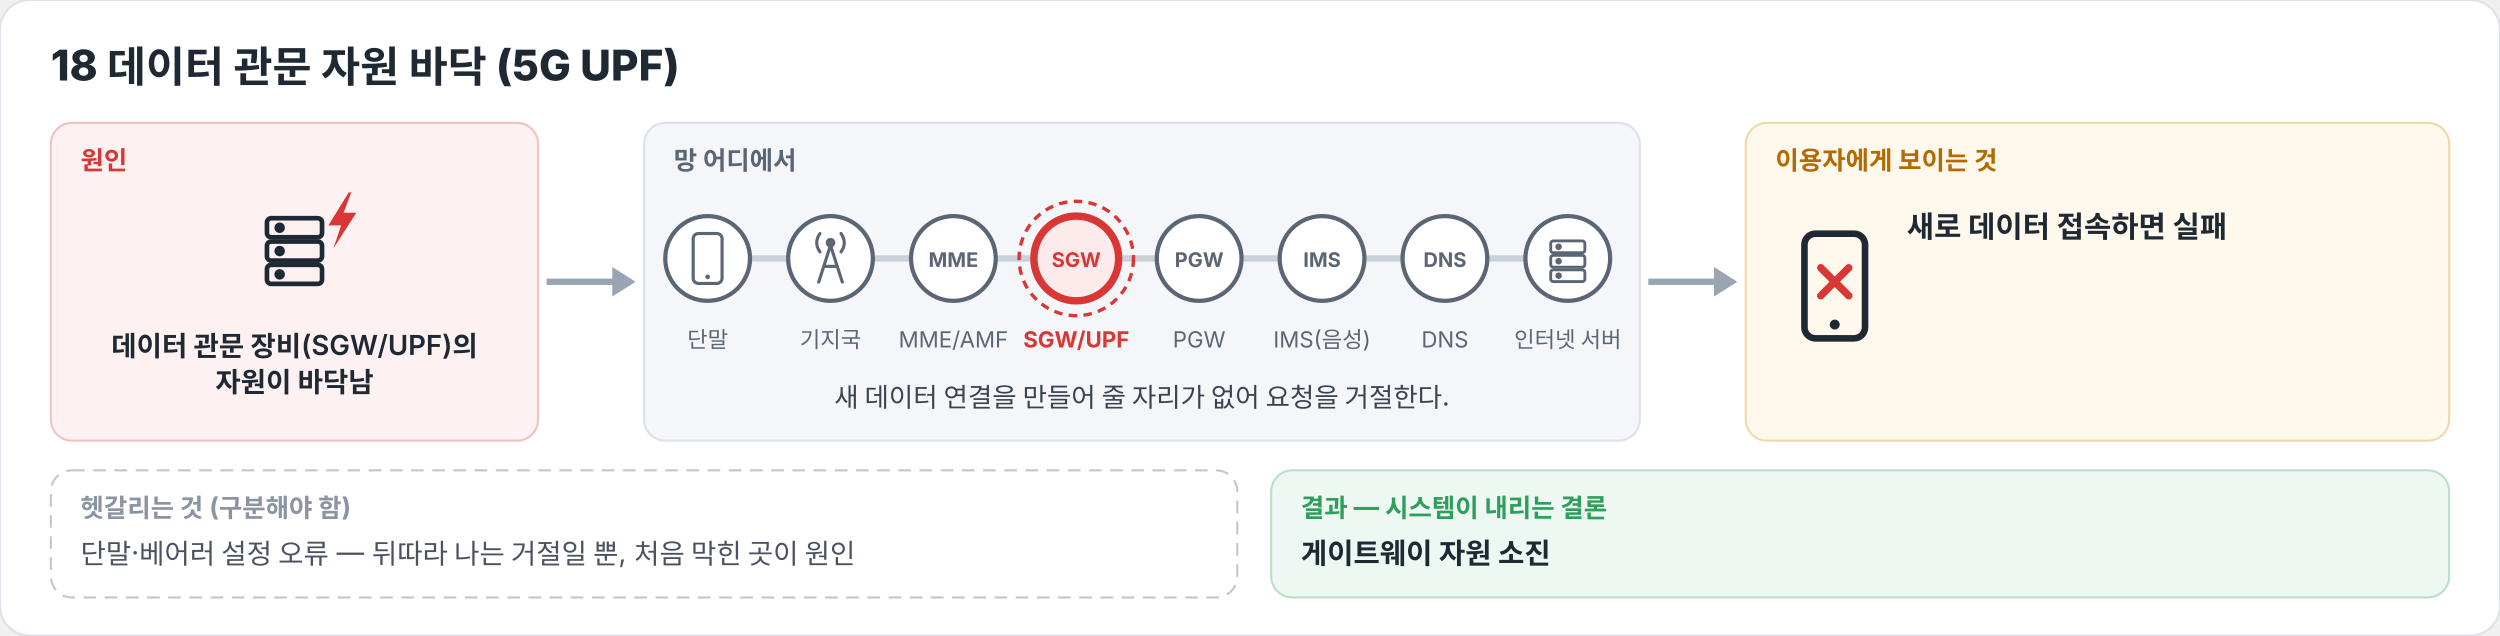
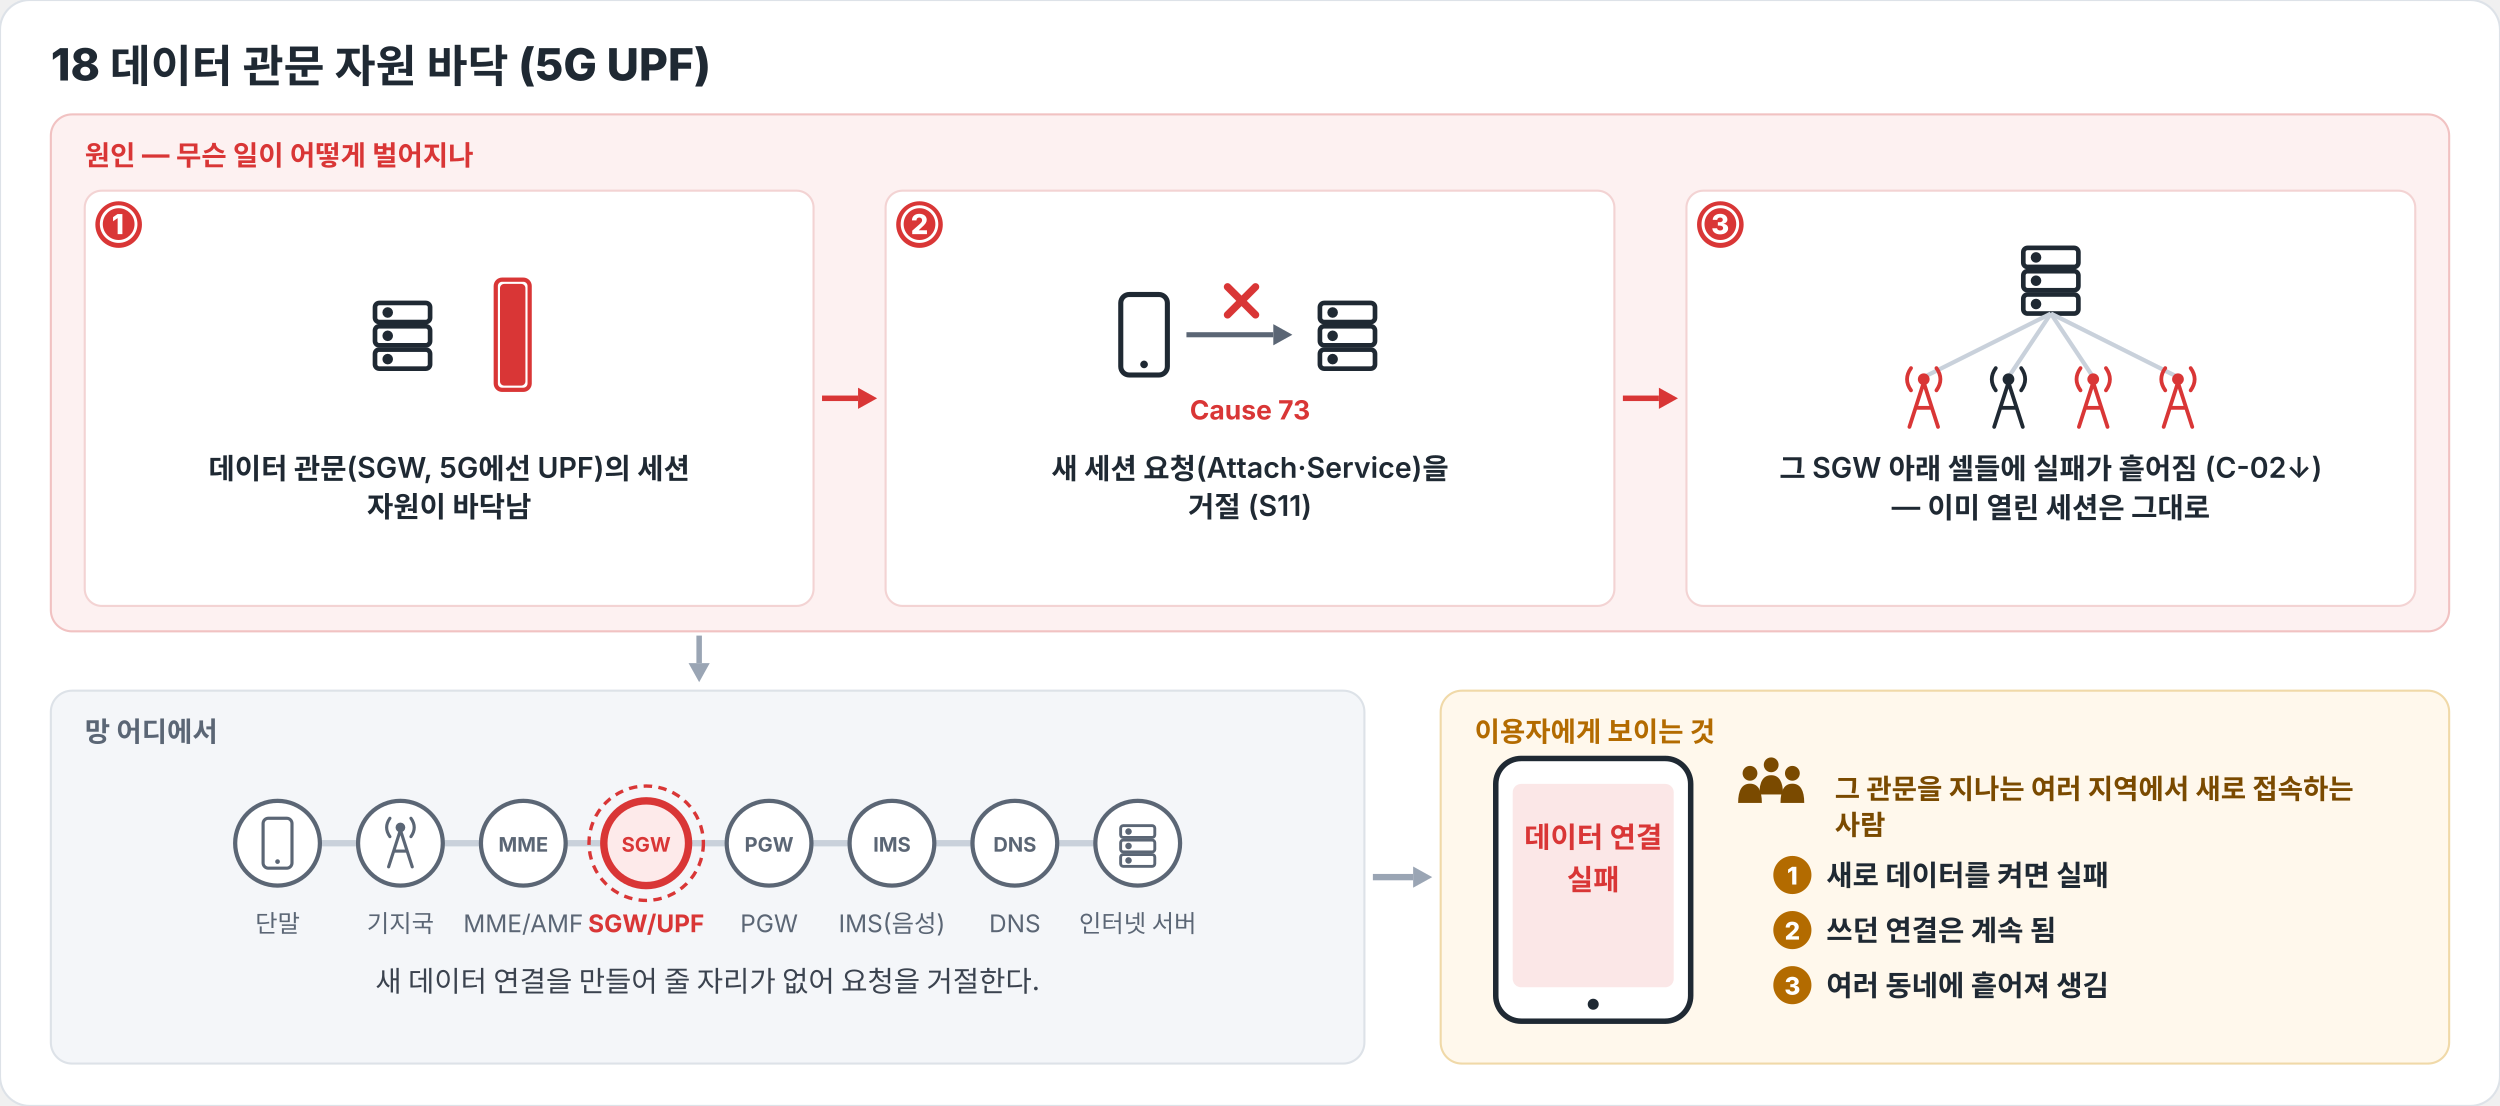
- <svg xmlns="http://www.w3.org/2000/svg" viewBox="0 0 1180 300" width="1180" height="300" font-family="-apple-system,'Apple SD Gothic Neo','Hiragino Sans',sans-serif">
-   <rect width="1180" height="300" rx="14" fill="#fff" stroke="#dde2e8" />
-   <text x="24" y="38" font-size="20" font-weight="800" fill="#1f2933">18  데이터 관문 자원 바닥 (5G UPF)</text>
-   <rect x="24" y="58" width="230" height="150" rx="10" fill="#fdf1f1" stroke="#f1c2c2" />
-   <text x="38" y="80" font-size="12" font-weight="700" fill="#d93636">원인</text>
-   <g transform="translate(139,118)" fill="none" stroke="#1f2933" stroke-width="2.2">
+ <svg xmlns="http://www.w3.org/2000/svg" viewBox="0 0 1180 522" width="1180" height="522" font-family="-apple-system,'Apple SD Gothic Neo','Hiragino Sans',sans-serif">
+   <rect width="1180" height="522" rx="14" fill="#fff" stroke="#dde2e8" />
+   <text x="24" y="38" font-size="21" font-weight="800" fill="#1f2933">18  데이터 관문 자원 바닥 (5G UPF)</text>
+   <rect x="24" y="54" width="1132" height="244" rx="10" fill="#fdf1f1" stroke="#f1c2c2" />
+   <text x="40" y="78" font-size="13" font-weight="700" fill="#d93636">원인 — 무슨 일이 어떻게 벌어지나</text>
+   <rect x="40.0" y="90" width="344.0" height="196" rx="8" fill="#fff" stroke="#f3d3d3" />
+   <circle cx="56.0" cy="106" r="11" fill="#d93636" />
+   <text x="56.0" y="110.5" font-size="13" fill="#fff" font-weight="800" text-anchor="middle">①</text>
+   <g transform="translate(190.0,158)" fill="none" stroke="#1f2933" stroke-width="2.2">
    <rect x="-13" y="-15" width="26" height="9" rx="2" />
    <circle cx="-7" cy="-10.5" r="1.4" fill="#1f2933" />
    <rect x="-13" y="-4" width="26" height="9" rx="2" />
    <circle cx="-7" cy="0.5" r="1.4" fill="#1f2933" />
    <rect x="-13" y="7" width="26" height="9" rx="2" />
    <circle cx="-7" cy="11.5" r="1.4" fill="#1f2933" />
  </g>
-   <polygon transform="translate(161,104) scale(0.6)" points="6,-22 -10,4 0,4 -6,22 12,-6 2,-6 8,-22" fill="#d93636" />
-   <text x="139" y="168" font-size="13" fill="#1f2933" font-weight="600" text-anchor="middle">데이터 관문 장비(SGW/UPF)의</text>
-   <text x="139" y="185" font-size="13" fill="#1f2933" font-weight="600" text-anchor="middle">자원이 바닥남</text>
-   <line x1="258" y1="133" x2="292" y2="133" stroke="#9aa5b4" stroke-width="3" />
-   <polygon points="300,133 289,126 289,140" fill="#9aa5b4" />
-   <rect x="304" y="58" width="470" height="150" rx="10" fill="#f4f6f9" stroke="#dde2e8" />
-   <text x="318" y="80" font-size="12" font-weight="700" fill="#5b6675">망 어디에서</text>
-   <line x1="334" y1="122" x2="740" y2="122" stroke="#c9d1db" stroke-width="3" />
-   <circle cx="334" cy="122" r="20" fill="#fff" stroke="#5b6675" stroke-width="2" />
-   <g transform="translate(334,122) scale(0.62)">
+   <rect x="234.0" y="132" width="16" height="52" rx="3" fill="#fff" stroke="#d93636" stroke-width="2" />
+   <rect x="236.0" y="134.0" width="12" height="48.0" rx="2" fill="#d93636" />
+   <text x="212.0" y="226" font-size="13.5" fill="#1f2933" font-weight="600" text-anchor="middle">데이터 관문(SGW, 5G에선 UPF)의 세션</text>
+   <text x="212.0" y="244" font-size="13.5" fill="#1f2933" font-weight="600" text-anchor="middle">자원이 바닥남</text>
+   <line x1="388.0" y1="188" x2="405.0" y2="188.0" stroke="#d93636" stroke-width="2.6" />
+   <polygon points="414.0,188 405.0,183.0 405.0,193.0" fill="#d93636" />
+   <rect x="418.0" y="90" width="344.0" height="196" rx="8" fill="#fff" stroke="#f3d3d3" />
+   <circle cx="434.0" cy="106" r="11" fill="#d93636" />
+   <text x="434.0" y="110.5" font-size="13" fill="#fff" font-weight="800" text-anchor="middle">②</text>
+   <g transform="translate(540.0,158) scale(1)">
+     <rect x="-11" y="-19" width="22" height="38" rx="4" fill="none" stroke="#1f2933" stroke-width="2.4" />
+     <circle cx="0" cy="14" r="1.8" fill="#1f2933" />
+   </g>
+   <line x1="560.0" y1="158" x2="601.0" y2="158.0" stroke="#5b6675" stroke-width="2.4" />
+   <polygon points="610.0,158 601.0,153.0 601.0,163.0" fill="#5b6675" />
+   <g transform="translate(586.0,142) scale(1.1)" stroke="#d93636" stroke-width="3.2" stroke-linecap="round">
+     <path d="M-6,-6 L6,6 M6,-6 L-6,6" />
+   </g>
+   <g transform="translate(636.0,158)" fill="none" stroke="#1f2933" stroke-width="2.2">
+     <rect x="-13" y="-15" width="26" height="9" rx="2" />
+     <circle cx="-7" cy="-10.5" r="1.4" fill="#1f2933" />
+     <rect x="-13" y="-4" width="26" height="9" rx="2" />
+     <circle cx="-7" cy="0.5" r="1.4" fill="#1f2933" />
+     <rect x="-13" y="7" width="26" height="9" rx="2" />
+     <circle cx="-7" cy="11.5" r="1.4" fill="#1f2933" />
+   </g>
+   <text x="590.0" y="198" font-size="12.5" fill="#d93636" font-weight="700" text-anchor="middle">Cause 73</text>
+   <text x="590.0" y="226" font-size="13.5" fill="#1f2933" font-weight="600" text-anchor="middle">새 세션 요청(Attach·Service)을</text>
+   <text x="590.0" y="244" font-size="13.5" fill="#1f2933" font-weight="600" text-anchor="middle">거절 (S11)</text>
+   <line x1="766.0" y1="188" x2="783.0" y2="188.0" stroke="#d93636" stroke-width="2.6" />
+   <polygon points="792.0,188 783.0,183.0 783.0,193.0" fill="#d93636" />
+   <rect x="796.0" y="90" width="344.0" height="196" rx="8" fill="#fff" stroke="#f3d3d3" />
+   <circle cx="812.0" cy="106" r="11" fill="#d93636" />
+   <text x="812.0" y="110.5" font-size="13" fill="#fff" font-weight="800" text-anchor="middle">③</text>
+   <g transform="translate(968.0,132)" fill="none" stroke="#1f2933" stroke-width="2.2">
+     <rect x="-13" y="-15" width="26" height="9" rx="2" />
+     <circle cx="-7" cy="-10.5" r="1.4" fill="#1f2933" />
+     <rect x="-13" y="-4" width="26" height="9" rx="2" />
+     <circle cx="-7" cy="0.5" r="1.4" fill="#1f2933" />
+     <rect x="-13" y="7" width="26" height="9" rx="2" />
+     <circle cx="-7" cy="11.5" r="1.4" fill="#1f2933" />
+   </g>
+   <line x1="968.0" y1="148" x2="908.0" y2="178" stroke="#c9d1db" stroke-width="2" />
+   <line x1="968.0" y1="148" x2="948.0" y2="178" stroke="#c9d1db" stroke-width="2" />
+   <line x1="968.0" y1="148" x2="988.0" y2="178" stroke="#c9d1db" stroke-width="2" />
+   <line x1="968.0" y1="148" x2="1028.0" y2="178" stroke="#c9d1db" stroke-width="2" />
+   <g transform="translate(908.0,188) scale(0.75)" stroke="#d93636" stroke-width="2.4" fill="none" stroke-linecap="round">
+     <path d="M-9,18 L0,-10 L9,18 M-5,6 L5,6" />
+     <circle cx="0" cy="-12" r="2.5" fill="#d93636" />
+     <path d="M-8,-19 Q-13,-12 -8,-5 M8,-19 Q13,-12 8,-5" />
+   </g>
+   <g transform="translate(948.0,188) scale(0.75)" stroke="#1f2933" stroke-width="2.4" fill="none" stroke-linecap="round">
+     <path d="M-9,18 L0,-10 L9,18 M-5,6 L5,6" />
+     <circle cx="0" cy="-12" r="2.5" fill="#1f2933" />
+     <path d="M-8,-19 Q-13,-12 -8,-5 M8,-19 Q13,-12 8,-5" />
+   </g>
+   <g transform="translate(988.0,188) scale(0.75)" stroke="#d93636" stroke-width="2.4" fill="none" stroke-linecap="round">
+     <path d="M-9,18 L0,-10 L9,18 M-5,6 L5,6" />
+     <circle cx="0" cy="-12" r="2.5" fill="#d93636" />
+     <path d="M-8,-19 Q-13,-12 -8,-5 M8,-19 Q13,-12 8,-5" />
+   </g>
+   <g transform="translate(1028.0,188) scale(0.75)" stroke="#d93636" stroke-width="2.4" fill="none" stroke-linecap="round">
+     <path d="M-9,18 L0,-10 L9,18 M-5,6 L5,6" />
+     <circle cx="0" cy="-12" r="2.5" fill="#d93636" />
+     <path d="M-8,-19 Q-13,-12 -8,-5 M8,-19 Q13,-12 8,-5" />
+   </g>
+   <text x="968.0" y="226" font-size="13.5" fill="#1f2933" font-weight="600" text-anchor="middle">그 SGW 아래 셀들에 실패가 흩어짐 (C-02↓)</text>
+   <text x="968.0" y="244" font-size="13.5" fill="#1f2933" font-weight="600" text-anchor="middle">— 이미 열린 세션은 그대로</text>
+   <line x1="330" y1="300" x2="330.0" y2="313.0" stroke="#9aa5b4" stroke-width="2.6" />
+   <polygon points="330,322 335.0,313.0 325.0,313.0" fill="#9aa5b4" />
+   <rect x="24" y="326" width="620" height="176" rx="10" fill="#f4f6f9" stroke="#dde2e8" />
+   <text x="40" y="350" font-size="13" font-weight="700" fill="#5b6675">망 어디에서</text>
+   <line x1="131" y1="398" x2="537" y2="398" stroke="#c9d1db" stroke-width="3" />
+   <circle cx="131" cy="398" r="20" fill="#fff" stroke="#5b6675" stroke-width="2" />
+   <g transform="translate(131,398) scale(0.62)">
    <rect x="-11" y="-19" width="22" height="38" rx="4" fill="none" stroke="#5b6675" stroke-width="2.4" />
    <circle cx="0" cy="14" r="1.8" fill="#5b6675" />
  </g>
-   <text x="334" y="164" text-anchor="middle" font-size="10.5" fill="#5b6675" font-weight="400">단말</text>
-   <circle cx="392" cy="122" r="20" fill="#fff" stroke="#5b6675" stroke-width="2" />
-   <g transform="translate(392,122) scale(0.62)" stroke="#5b6675" stroke-width="2.4" fill="none" stroke-linecap="round">
+   <text x="131" y="440" text-anchor="middle" font-size="11.5" fill="#5b6675" font-weight="400">단말</text>
+   <circle cx="189" cy="398" r="20" fill="#fff" stroke="#5b6675" stroke-width="2" />
+   <g transform="translate(189,398) scale(0.62)" stroke="#5b6675" stroke-width="2.4" fill="none" stroke-linecap="round">
    <path d="M-9,18 L0,-10 L9,18 M-5,6 L5,6" />
    <circle cx="0" cy="-12" r="2.5" fill="#5b6675" />
    <path d="M-8,-19 Q-13,-12 -8,-5 M8,-19 Q13,-12 8,-5" />
  </g>
-   <text x="392" y="164" text-anchor="middle" font-size="10.5" fill="#5b6675" font-weight="400">기지국</text>
-   <circle cx="450" cy="122" r="20" fill="#fff" stroke="#5b6675" stroke-width="2" />
-   <text x="450" y="126" text-anchor="middle" font-size="9.5" font-weight="700" fill="#5b6675">MME</text>
-   <text x="450" y="164" text-anchor="middle" font-size="10.5" fill="#5b6675" font-weight="400">MME/AMF</text>
-   <circle cx="508" cy="122" r="20" fill="#fdeaea" stroke="#d93636" stroke-width="3.5" />
-   <text x="508" y="126" text-anchor="middle" font-size="9.5" font-weight="700" fill="#d93636">SGW</text>
-   <text x="508" y="164" text-anchor="middle" font-size="10.5" fill="#d93636" font-weight="700">SGW/UPF</text>
-   <circle cx="508" cy="122" r="27" fill="none" stroke="#d93636" stroke-width="1.6" stroke-dasharray="4 3" />
-   <circle cx="566" cy="122" r="20" fill="#fff" stroke="#5b6675" stroke-width="2" />
-   <text x="566" y="126" text-anchor="middle" font-size="9.5" font-weight="700" fill="#5b6675">PGW</text>
-   <text x="566" y="164" text-anchor="middle" font-size="10.5" fill="#5b6675" font-weight="400">PGW</text>
-   <circle cx="624" cy="122" r="20" fill="#fff" stroke="#5b6675" stroke-width="2" />
-   <text x="624" y="126" text-anchor="middle" font-size="9.5" font-weight="700" fill="#5b6675">IMS</text>
-   <text x="624" y="164" text-anchor="middle" font-size="10.5" fill="#5b6675" font-weight="400">IMS(음성)</text>
-   <circle cx="682" cy="122" r="20" fill="#fff" stroke="#5b6675" stroke-width="2" />
-   <text x="682" y="126" text-anchor="middle" font-size="9.5" font-weight="700" fill="#5b6675">DNS</text>
-   <text x="682" y="164" text-anchor="middle" font-size="10.5" fill="#5b6675" font-weight="400">DNS</text>
-   <circle cx="740" cy="122" r="20" fill="#fff" stroke="#5b6675" stroke-width="2" />
-   <g transform="translate(740,123) scale(.62)" fill="none" stroke="#5b6675" stroke-width="2.2">
+   <text x="189" y="440" text-anchor="middle" font-size="11.5" fill="#5b6675" font-weight="400">기지국</text>
+   <circle cx="247" cy="398" r="20" fill="#fff" stroke="#5b6675" stroke-width="2" />
+   <text x="247" y="402" text-anchor="middle" font-size="9.5" font-weight="700" fill="#5b6675">MME</text>
+   <text x="247" y="440" text-anchor="middle" font-size="11.5" fill="#5b6675" font-weight="400">MME/AMF</text>
+   <circle cx="305" cy="398" r="20" fill="#fdeaea" stroke="#d93636" stroke-width="3.5" />
+   <text x="305" y="402" text-anchor="middle" font-size="9.5" font-weight="700" fill="#d93636">SGW</text>
+   <text x="305" y="440" text-anchor="middle" font-size="11.5" fill="#d93636" font-weight="700">SGW/UPF</text>
+   <circle cx="305" cy="398" r="27" fill="none" stroke="#d93636" stroke-width="1.6" stroke-dasharray="4 3" />
+   <circle cx="363" cy="398" r="20" fill="#fff" stroke="#5b6675" stroke-width="2" />
+   <text x="363" y="402" text-anchor="middle" font-size="9.5" font-weight="700" fill="#5b6675">PGW</text>
+   <text x="363" y="440" text-anchor="middle" font-size="11.5" fill="#5b6675" font-weight="400">PGW</text>
+   <circle cx="421" cy="398" r="20" fill="#fff" stroke="#5b6675" stroke-width="2" />
+   <text x="421" y="402" text-anchor="middle" font-size="9.5" font-weight="700" fill="#5b6675">IMS</text>
+   <text x="421" y="440" text-anchor="middle" font-size="11.5" fill="#5b6675" font-weight="400">IMS(음성)</text>
+   <circle cx="479" cy="398" r="20" fill="#fff" stroke="#5b6675" stroke-width="2" />
+   <text x="479" y="402" text-anchor="middle" font-size="9.5" font-weight="700" fill="#5b6675">DNS</text>
+   <text x="479" y="440" text-anchor="middle" font-size="11.5" fill="#5b6675" font-weight="400">DNS</text>
+   <circle cx="537" cy="398" r="20" fill="#fff" stroke="#5b6675" stroke-width="2" />
+   <g transform="translate(537,399) scale(.62)" fill="none" stroke="#5b6675" stroke-width="2.2">
    <rect x="-13" y="-15" width="26" height="9" rx="2" />
    <circle cx="-7" cy="-10.5" r="1.4" fill="#5b6675" />
    <rect x="-13" y="-4" width="26" height="9" rx="2" />
    <circle cx="-7" cy="0.5" r="1.4" fill="#5b6675" />
    <rect x="-13" y="7" width="26" height="9" rx="2" />
    <circle cx="-7" cy="11.5" r="1.4" fill="#5b6675" />
  </g>
-   <text x="740" y="164" text-anchor="middle" font-size="10.5" fill="#5b6675" font-weight="400">인터넷 서버</text>
-   <text x="539" y="192" font-size="12.5" fill="#3b434f" font-weight="400" text-anchor="middle">새 데이터 연결을 만들어 줄 자리가 없어 요청을 거절한다.</text>
-   <line x1="778" y1="133" x2="812" y2="133" stroke="#9aa5b4" stroke-width="3" />
-   <polygon points="820,133 809,126 809,140" fill="#9aa5b4" />
-   <rect x="824" y="58" width="332" height="150" rx="10" fill="#fff8ec" stroke="#f0d9a8" />
-   <text x="838" y="80" font-size="12" font-weight="700" fill="#b36b00">이용자에게 보이는 것</text>
-   <g transform="translate(866,135) scale(1.3)">
-     <rect x="-11" y="-19" width="22" height="38" rx="4" fill="none" stroke="#1f2933" stroke-width="2.4" />
-     <circle cx="0" cy="14" r="1.8" fill="#1f2933" />
+   <text x="537" y="440" text-anchor="middle" font-size="11.5" fill="#5b6675" font-weight="400">인터넷 서버</text>
+   <text x="334" y="468" font-size="13.5" fill="#3b434f" font-weight="400" text-anchor="middle">새 데이터 연결을 만들어 줄 자리가 없어 요청을 거절한다.</text>
+   <line x1="648" y1="414" x2="667.0" y2="414.0" stroke="#9aa5b4" stroke-width="3" />
+   <polygon points="676,414 667.0,409.0 667.0,419.0" fill="#9aa5b4" />
+   <rect x="680" y="326" width="476" height="176" rx="10" fill="#fff8ec" stroke="#f0d9a8" />
+   <text x="696" y="350" font-size="13" font-weight="700" fill="#b36b00">이용자에게 보이는 것</text>
+   <rect x="706" y="358" width="92" height="124" rx="12" fill="#fff" stroke="#1f2933" stroke-width="2.6" />
+   <rect x="714" y="370" width="76" height="96" rx="4" fill="#d93636" opacity=".12" />
+   <circle cx="752" cy="474" r="2.6" fill="#1f2933" />
+   <text x="752" y="400" font-size="13.5" fill="#d93636" font-weight="800" text-anchor="middle">데이터 연결</text>
+   <text x="752" y="420" font-size="13.5" fill="#d93636" font-weight="800" text-anchor="middle">실패</text>
+   <g transform="translate(826,372) scale(0.7)" fill="#7a4a00">
+     <circle cx="0" cy="-10" r="5" />
+     <path d="M-8,10 Q-8,-3 0,-3 Q8,-3 8,10 Z" />
  </g>
-   <g transform="translate(866,133) scale(1.1)" stroke="#d93636" stroke-width="3.2" stroke-linecap="round">
-     <path d="M-6,-6 L6,6 M6,-6 L-6,6" />
+   <g transform="translate(836,368) scale(0.7)" fill="#7a4a00">
+     <circle cx="0" cy="-10" r="5" />
+     <path d="M-8,10 Q-8,-3 0,-3 Q8,-3 8,10 Z" />
  </g>
-   <text x="900" y="112" font-size="14" fill="#1f2933" font-weight="700" text-anchor="start">새로 데이터 접속하면 실패</text>
-   <rect x="24" y="222" width="560" height="60" rx="10" fill="#fff" stroke="#bfc7d2" stroke-dasharray="6 4" />
-   <text x="38" y="244" font-size="12" font-weight="700" fill="#8a94a3">헷갈리는 것 (구분해야 함)</text>
-   <text x="38" y="266" font-size="13" fill="#4a5260" font-weight="400" text-anchor="start">단말·베어러 설정 오류 — 뒤따라 나는 거절일 뿐, 처음 막힌 곳이 원인</text>
-   <rect x="600" y="222" width="556" height="60" rx="10" fill="#eef8f2" stroke="#b9e0c8" />
-   <text x="614" y="244" font-size="12" font-weight="700" fill="#2e9e5b">결과 — 시스템이 내리는 결론</text>
-   <text x="614" y="266" font-size="13.5" fill="#1f2933" font-weight="700" text-anchor="start">게이트웨이 자원 소진</text>
+   <g transform="translate(846,372) scale(0.7)" fill="#7a4a00">
+     <circle cx="0" cy="-10" r="5" />
+     <path d="M-8,10 Q-8,-3 0,-3 Q8,-3 8,10 Z" />
+   </g>
+   <text x="866" y="377" font-size="13" fill="#7a4a00" font-weight="700" text-anchor="start">그 관문을 지나는 여러 지역에서 새로 접속하는</text>
+   <text x="866" y="394" font-size="13" fill="#7a4a00" font-weight="700" text-anchor="start">사람</text>
+   <circle cx="846" cy="413" r="9" fill="#b36b00" />
+   <text x="846" y="417.5" font-size="11.5" fill="#fff" font-weight="800" text-anchor="middle">1</text>
+   <text x="862" y="418" font-size="13.5" fill="#1f2933" font-weight="600" text-anchor="start">새로 데이터를 켜면 실패</text>
+   <circle cx="846" cy="439" r="9" fill="#b36b00" />
+   <text x="846" y="443.5" font-size="11.5" fill="#fff" font-weight="800" text-anchor="middle">2</text>
+   <text x="862" y="444" font-size="13.5" fill="#1f2933" font-weight="600" text-anchor="start">쓰던 연결은 계속 됨</text>
+   <circle cx="846" cy="465" r="9" fill="#b36b00" />
+   <text x="846" y="469.5" font-size="11.5" fill="#fff" font-weight="800" text-anchor="middle">3</text>
+   <text x="862" y="470" font-size="13.5" fill="#1f2933" font-weight="600" text-anchor="start">여러 동네에 흩어져 생김</text>
</svg>
